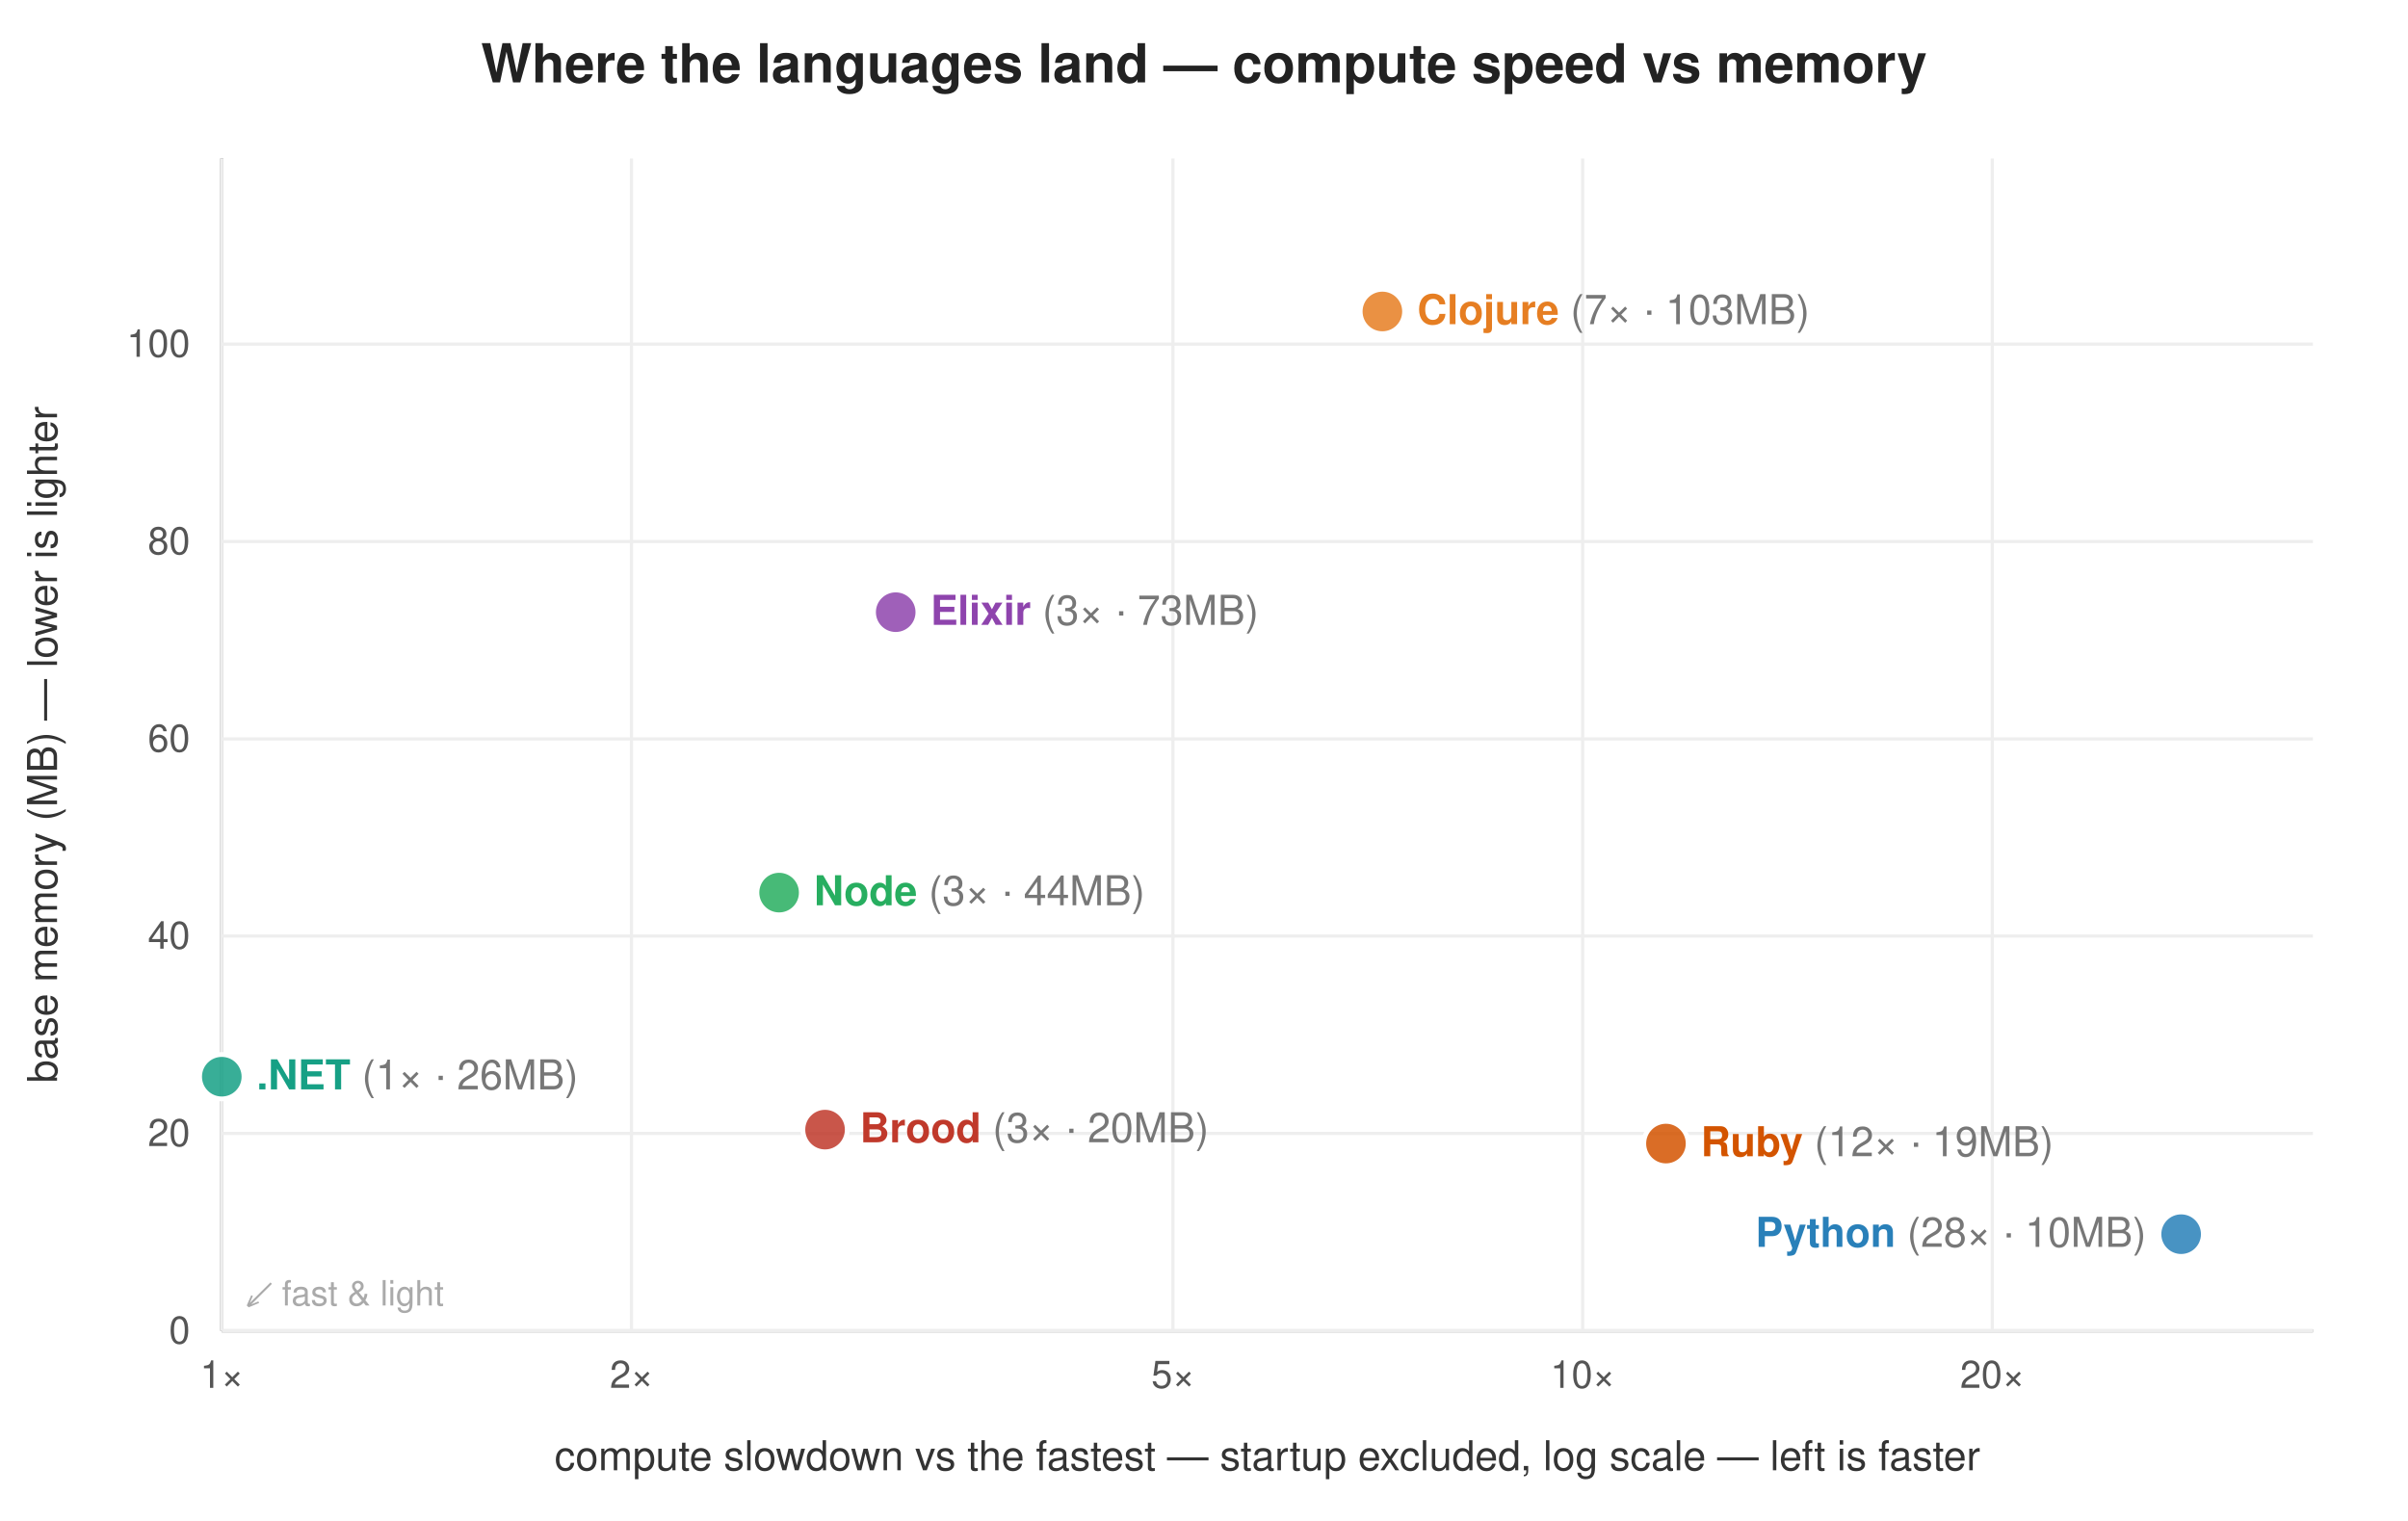
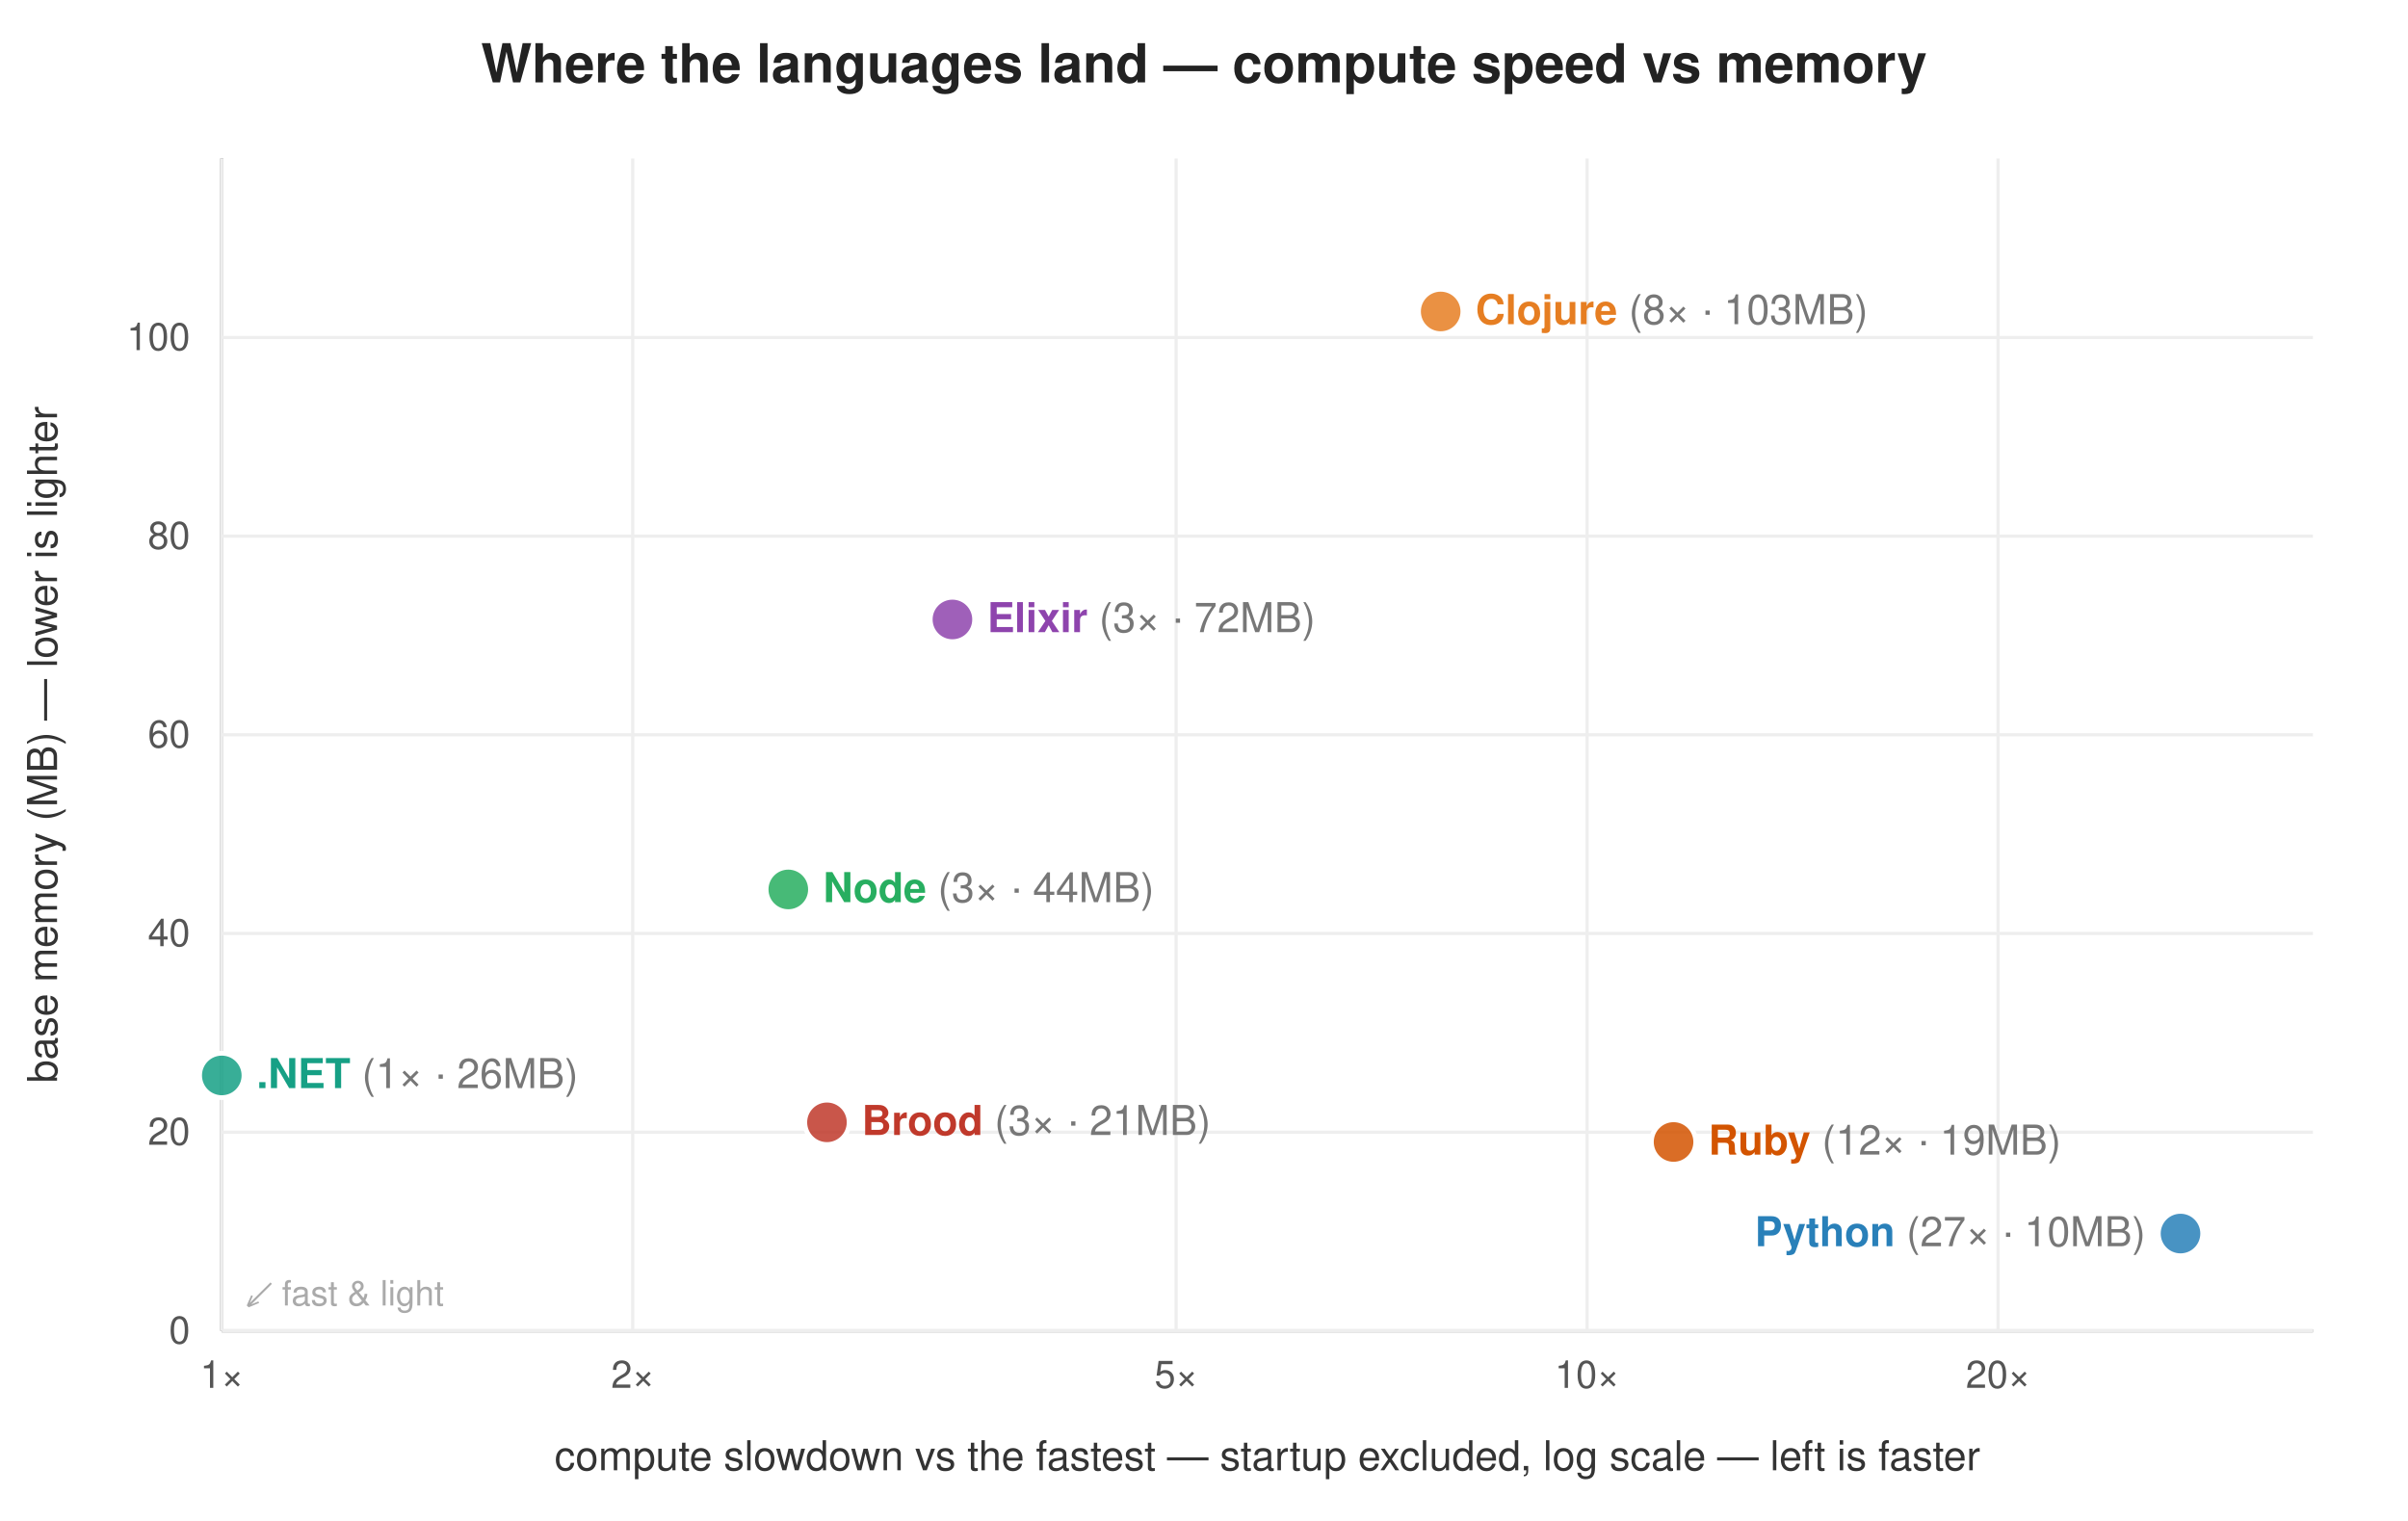
<svg xmlns="http://www.w3.org/2000/svg" width="760" height="480" viewBox="0 0 760 480" font-family="system-ui,Segoe UI,Helvetica,Arial,sans-serif">
  <rect width="760" height="480" fill="#ffffff" />
  <text x="380.0" y="26" text-anchor="middle" font-size="17" font-weight="700" fill="#222">Where the languages land — compute speed vs memory</text>
  <line x1="70" y1="420" x2="730" y2="420" stroke="#888" stroke-width="1" />
  <line x1="70" y1="50" x2="70" y2="420" stroke="#888" stroke-width="1" />
  <line x1="70.0" y1="50" x2="70.0" y2="420" stroke="#eee" stroke-width="1" />
  <text x="70.0" y="438" text-anchor="middle" font-size="12" fill="#555">1×</text>
-   <line x1="199.3" y1="50" x2="199.3" y2="420" stroke="#eee" stroke-width="1" />
-   <text x="199.3" y="438" text-anchor="middle" font-size="12" fill="#555">2×</text>
-   <line x1="370.2" y1="50" x2="370.2" y2="420" stroke="#eee" stroke-width="1" />
-   <text x="370.2" y="438" text-anchor="middle" font-size="12" fill="#555">5×</text>
-   <line x1="499.5" y1="50" x2="499.5" y2="420" stroke="#eee" stroke-width="1" />
-   <text x="499.5" y="438" text-anchor="middle" font-size="12" fill="#555">10×</text>
-   <line x1="628.8" y1="50" x2="628.8" y2="420" stroke="#eee" stroke-width="1" />
-   <text x="628.8" y="438" text-anchor="middle" font-size="12" fill="#555">20×</text>
+   <line x1="199.7" y1="50" x2="199.7" y2="420" stroke="#eee" stroke-width="1" />
+   <text x="199.7" y="438" text-anchor="middle" font-size="12" fill="#555">2×</text>
+   <line x1="371.2" y1="50" x2="371.2" y2="420" stroke="#eee" stroke-width="1" />
+   <text x="371.2" y="438" text-anchor="middle" font-size="12" fill="#555">5×</text>
+   <line x1="500.9" y1="50" x2="500.9" y2="420" stroke="#eee" stroke-width="1" />
+   <text x="500.9" y="438" text-anchor="middle" font-size="12" fill="#555">10×</text>
+   <line x1="630.6" y1="50" x2="630.6" y2="420" stroke="#eee" stroke-width="1" />
+   <text x="630.6" y="438" text-anchor="middle" font-size="12" fill="#555">20×</text>
  <line x1="70" y1="420.0" x2="730" y2="420.0" stroke="#eee" stroke-width="1" />
  <text x="60" y="424.0" text-anchor="end" font-size="12" fill="#555">0</text>
-   <line x1="70" y1="357.7" x2="730" y2="357.7" stroke="#eee" stroke-width="1" />
-   <text x="60" y="361.7" text-anchor="end" font-size="12" fill="#555">20</text>
-   <line x1="70" y1="295.4" x2="730" y2="295.4" stroke="#eee" stroke-width="1" />
-   <text x="60" y="299.4" text-anchor="end" font-size="12" fill="#555">40</text>
-   <line x1="70" y1="233.2" x2="730" y2="233.2" stroke="#eee" stroke-width="1" />
-   <text x="60" y="237.2" text-anchor="end" font-size="12" fill="#555">60</text>
-   <line x1="70" y1="170.9" x2="730" y2="170.9" stroke="#eee" stroke-width="1" />
-   <text x="60" y="174.9" text-anchor="end" font-size="12" fill="#555">80</text>
-   <line x1="70" y1="108.6" x2="730" y2="108.6" stroke="#eee" stroke-width="1" />
-   <text x="60" y="112.6" text-anchor="end" font-size="12" fill="#555">100</text>
+   <line x1="70" y1="357.3" x2="730" y2="357.3" stroke="#eee" stroke-width="1" />
+   <text x="60" y="361.3" text-anchor="end" font-size="12" fill="#555">20</text>
+   <line x1="70" y1="294.6" x2="730" y2="294.6" stroke="#eee" stroke-width="1" />
+   <text x="60" y="298.6" text-anchor="end" font-size="12" fill="#555">40</text>
+   <line x1="70" y1="231.9" x2="730" y2="231.9" stroke="#eee" stroke-width="1" />
+   <text x="60" y="235.9" text-anchor="end" font-size="12" fill="#555">60</text>
+   <line x1="70" y1="169.2" x2="730" y2="169.2" stroke="#eee" stroke-width="1" />
+   <text x="60" y="173.2" text-anchor="end" font-size="12" fill="#555">80</text>
+   <line x1="70" y1="106.5" x2="730" y2="106.5" stroke="#eee" stroke-width="1" />
+   <text x="60" y="110.5" text-anchor="end" font-size="12" fill="#555">100</text>
  <text x="400.0" y="464" text-anchor="middle" font-size="13" fill="#333">compute slowdown vs the fastest — startup excluded, log scale — left is faster</text>
  <text x="18" y="235.0" text-anchor="middle" font-size="13" fill="#333" transform="rotate(-90 18 235.0)">base memory (MB) — lower is lighter</text>
  <text x="78" y="412" font-size="11" fill="#aaa">↙ fast &amp; light</text>
-   <circle cx="688.4" cy="389.5" r="7" fill="#2980b9" fill-opacity="0.85" stroke="#fff" stroke-width="1.5" />
-   <text x="677.4" y="393.5" text-anchor="end" font-size="13" font-weight="600" fill="#2980b9">Python <tspan font-weight="400" fill="#777">(28× · 10MB)</tspan>
+   <circle cx="688.2" cy="389.3" r="7" fill="#2980b9" fill-opacity="0.85" stroke="#fff" stroke-width="1.5" />
+   <text x="677.2" y="393.3" text-anchor="end" font-size="13" font-weight="600" fill="#2980b9">Python <tspan font-weight="400" fill="#777">(27× · 10MB)</tspan>
  </text>
-   <circle cx="525.8" cy="360.9" r="7" fill="#d35400" fill-opacity="0.85" stroke="#fff" stroke-width="1.5" />
-   <text x="536.8" y="364.9" text-anchor="start" font-size="13" font-weight="600" fill="#d35400">Ruby <tspan font-weight="400" fill="#777">(12× · 19MB)</tspan>
+   <circle cx="528.2" cy="360.4" r="7" fill="#d35400" fill-opacity="0.85" stroke="#fff" stroke-width="1.5" />
+   <text x="539.2" y="364.4" text-anchor="start" font-size="13" font-weight="600" fill="#d35400">Ruby <tspan font-weight="400" fill="#777">(12× · 19MB)</tspan>
  </text>
-   <circle cx="260.4" cy="356.5" r="7" fill="#c0392b" fill-opacity="0.85" stroke="#fff" stroke-width="1.5" />
-   <text x="271.4" y="360.5" text-anchor="start" font-size="13" font-weight="600" fill="#c0392b">Brood <tspan font-weight="400" fill="#777">(3× · 20MB)</tspan>
+   <circle cx="261.0" cy="354.2" r="7" fill="#c0392b" fill-opacity="0.85" stroke="#fff" stroke-width="1.5" />
+   <text x="272.0" y="358.2" text-anchor="start" font-size="13" font-weight="600" fill="#c0392b">Brood <tspan font-weight="400" fill="#777">(3× · 21MB)</tspan>
  </text>
-   <circle cx="70.0" cy="339.8" r="7" fill="#16a085" fill-opacity="0.85" stroke="#fff" stroke-width="1.5" />
-   <text x="81.0" y="343.8" text-anchor="start" font-size="13" font-weight="600" fill="#16a085">.NET <tspan font-weight="400" fill="#777">(1× · 26MB)</tspan>
+   <circle cx="70.0" cy="339.4" r="7" fill="#16a085" fill-opacity="0.85" stroke="#fff" stroke-width="1.5" />
+   <text x="81.0" y="343.4" text-anchor="start" font-size="13" font-weight="600" fill="#16a085">.NET <tspan font-weight="400" fill="#777">(1× · 26MB)</tspan>
  </text>
-   <circle cx="245.9" cy="281.7" r="7" fill="#27ae60" fill-opacity="0.85" stroke="#fff" stroke-width="1.5" />
-   <text x="256.9" y="285.7" text-anchor="start" font-size="13" font-weight="600" fill="#27ae60">Node <tspan font-weight="400" fill="#777">(3× · 44MB)</tspan>
+   <circle cx="248.8" cy="280.7" r="7" fill="#27ae60" fill-opacity="0.85" stroke="#fff" stroke-width="1.5" />
+   <text x="259.8" y="284.7" text-anchor="start" font-size="13" font-weight="600" fill="#27ae60">Node <tspan font-weight="400" fill="#777">(3× · 44MB)</tspan>
  </text>
-   <circle cx="282.7" cy="193.2" r="7" fill="#8e44ad" fill-opacity="0.85" stroke="#fff" stroke-width="1.5" />
-   <text x="293.7" y="197.2" text-anchor="start" font-size="13" font-weight="600" fill="#8e44ad">Elixir <tspan font-weight="400" fill="#777">(3× · 73MB)</tspan>
+   <circle cx="300.6" cy="195.5" r="7" fill="#8e44ad" fill-opacity="0.85" stroke="#fff" stroke-width="1.5" />
+   <text x="311.6" y="199.5" text-anchor="start" font-size="13" font-weight="600" fill="#8e44ad">Elixir <tspan font-weight="400" fill="#777">(3× · 72MB)</tspan>
  </text>
-   <circle cx="436.3" cy="98.3" r="7" fill="#e67e22" fill-opacity="0.85" stroke="#fff" stroke-width="1.5" />
-   <text x="447.3" y="102.3" text-anchor="start" font-size="13" font-weight="600" fill="#e67e22">Clojure <tspan font-weight="400" fill="#777">(7× · 103MB)</tspan>
+   <circle cx="454.7" cy="98.3" r="7" fill="#e67e22" fill-opacity="0.85" stroke="#fff" stroke-width="1.5" />
+   <text x="465.7" y="102.3" text-anchor="start" font-size="13" font-weight="600" fill="#e67e22">Clojure <tspan font-weight="400" fill="#777">(8× · 103MB)</tspan>
  </text>
</svg>
